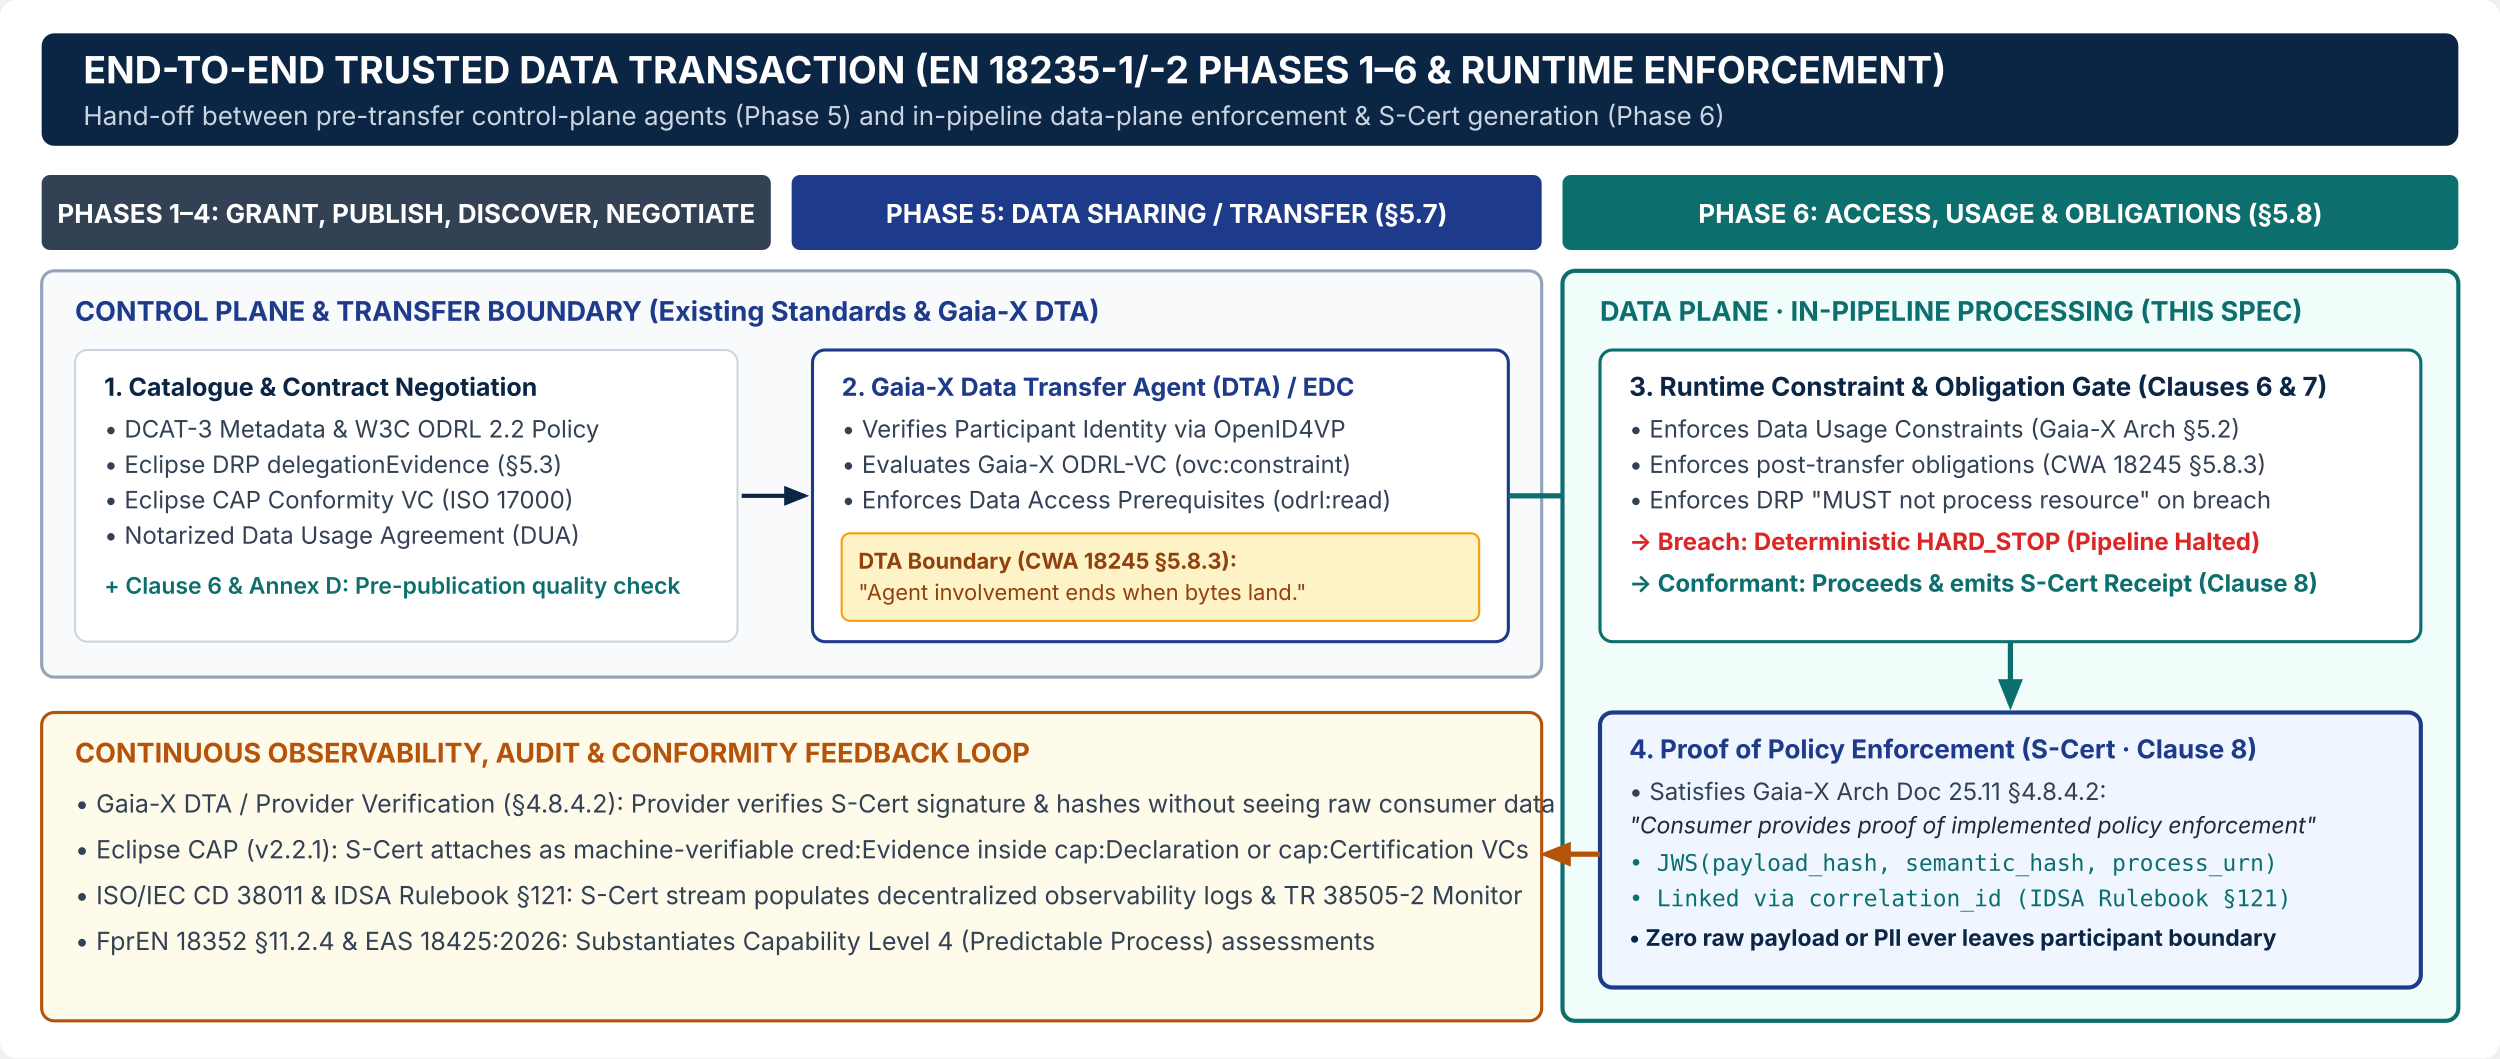
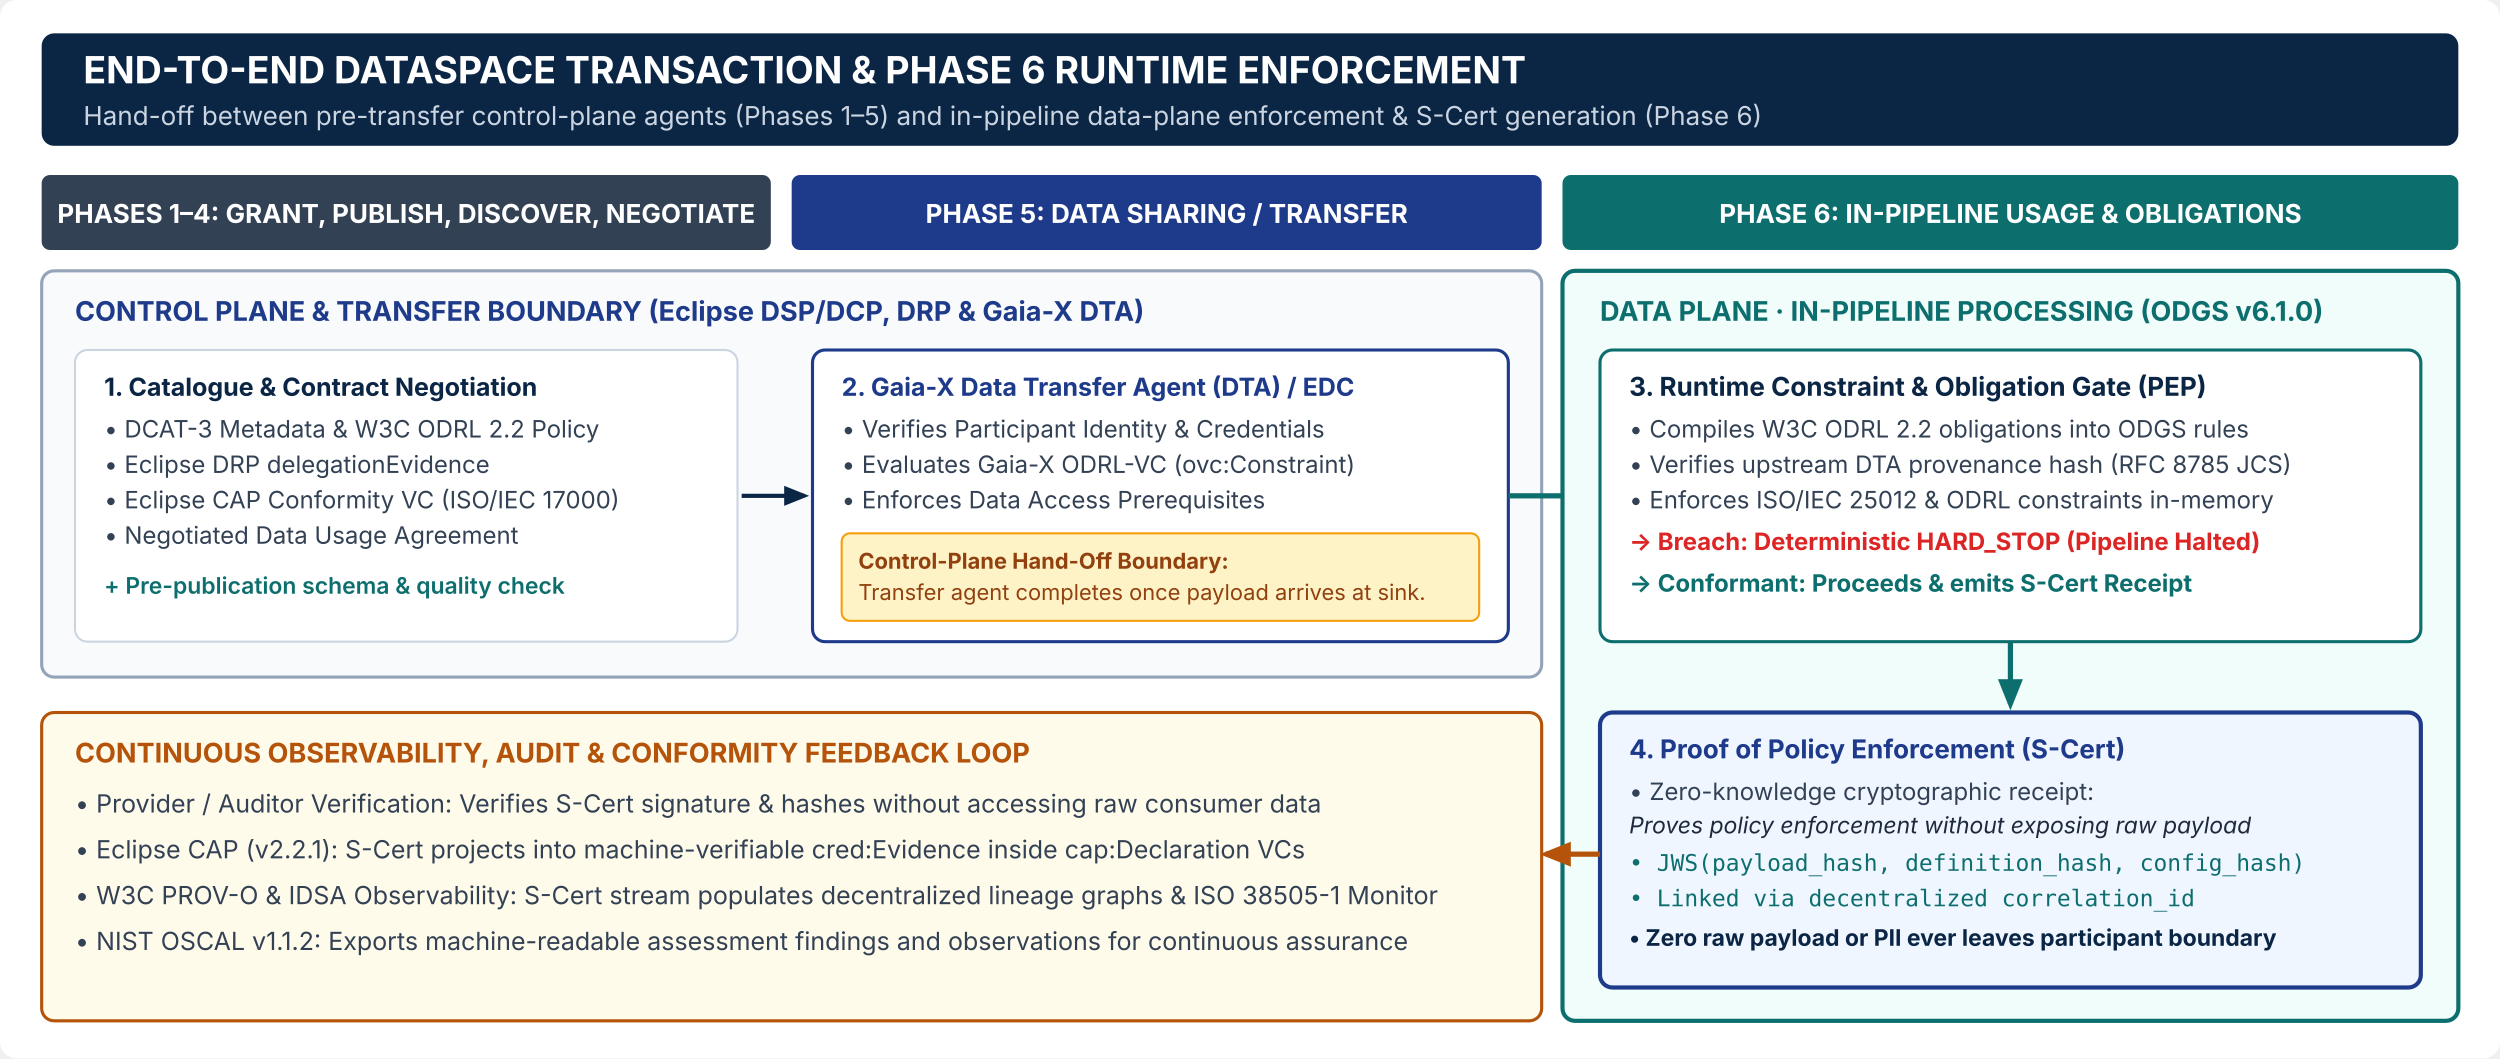
<svg xmlns="http://www.w3.org/2000/svg" width="1200" height="508" viewBox="0 0 1200 508">
  <defs>
    <style>
      text { font-family: 'Inter', -apple-system, BlinkMacSystemFont, 'Segoe UI', Roboto, Helvetica, Arial, sans-serif; }
      .mono { font-family: 'JetBrains Mono', 'SFMono-Regular', Consolas, monospace; }
    </style>
    <marker id="arrowNavy" viewBox="0 0 10 10" refX="8" refY="5" markerWidth="6" markerHeight="6" orient="auto-start-reverse">
      <path d="M 0 1 L 10 5 L 0 9 z" fill="#0B2545" />
    </marker>
    <marker id="arrowTeal" viewBox="0 0 10 10" refX="8" refY="5" markerWidth="6" markerHeight="6" orient="auto-start-reverse">
      <path d="M 0 1 L 10 5 L 0 9 z" fill="#0D6E6E" />
    </marker>
    <marker id="arrowAmber" viewBox="0 0 10 10" refX="8" refY="5" markerWidth="6" markerHeight="6" orient="auto-start-reverse">
      <path d="M 0 1 L 10 5 L 0 9 z" fill="#B45309" />
    </marker>
  </defs>
  <rect width="100%" height="100%" fill="#FFFFFF" rx="8" />
  <rect x="20" y="16" width="1160" height="54" rx="6" fill="#0B2545" />
-   <text x="40" y="40" font-size="18" font-weight="700" fill="#FFFFFF">END-TO-END TRUSTED DATA TRANSACTION (EN 18235-1/-2 PHASES 1–6 &amp; RUNTIME ENFORCEMENT)</text>
-   <text x="40" y="60" font-size="12.5" fill="#CBD5E1">Hand-off between pre-transfer control-plane agents (Phase 5) and in-pipeline data-plane enforcement &amp; S-Cert generation (Phase 6)</text>
+   <text x="40" y="40" font-size="18" font-weight="700" fill="#FFFFFF">END-TO-END DATASPACE TRANSACTION &amp; PHASE 6 RUNTIME ENFORCEMENT</text>
+   <text x="40" y="60" font-size="12.5" fill="#CBD5E1">Hand-off between pre-transfer control-plane agents (Phases 1–5) and in-pipeline data-plane enforcement &amp; S-Cert generation (Phase 6)</text>
  <rect x="20" y="84" width="350" height="36" rx="4" fill="#334155" />
  <text x="195" y="107" font-size="12.5" font-weight="700" fill="#FFFFFF" text-anchor="middle">PHASES 1–4: GRANT, PUBLISH, DISCOVER, NEGOTIATE</text>
  <rect x="380" y="84" width="360" height="36" rx="4" fill="#1E3A8A" />
-   <text x="560" y="107" font-size="12.5" font-weight="700" fill="#FFFFFF" text-anchor="middle">PHASE 5: DATA SHARING / TRANSFER (§5.7)</text>
+   <text x="560" y="107" font-size="12.5" font-weight="700" fill="#FFFFFF" text-anchor="middle">PHASE 5: DATA SHARING / TRANSFER</text>
  <rect x="750" y="84" width="430" height="36" rx="4" fill="#0D6E6E" />
-   <text x="965" y="107" font-size="12.5" font-weight="700" fill="#FFFFFF" text-anchor="middle">PHASE 6: ACCESS, USAGE &amp; OBLIGATIONS (§5.8)</text>
+   <text x="965" y="107" font-size="12.5" font-weight="700" fill="#FFFFFF" text-anchor="middle">PHASE 6: IN-PIPELINE USAGE &amp; OBLIGATIONS</text>
  <rect x="20" y="130" width="720" height="195" rx="6" fill="#F8FAFC" stroke="#94A3B8" stroke-width="1.5" />
-   <text x="36" y="154" font-size="13" font-weight="700" fill="#1E3A8A">CONTROL PLANE &amp; TRANSFER BOUNDARY (Existing Standards &amp; Gaia-X DTA)</text>
+   <text x="36" y="154" font-size="13" font-weight="700" fill="#1E3A8A">CONTROL PLANE &amp; TRANSFER BOUNDARY (Eclipse DSP/DCP, DRP &amp; Gaia-X DTA)</text>
  <rect x="36" y="168" width="318" height="140" rx="6" fill="#FFFFFF" stroke="#CBD5E1" />
  <text x="50" y="190" font-size="12" font-weight="700" fill="#0B2545">1. Catalogue &amp; Contract Negotiation</text>
  <text x="50" y="210" font-size="11.5" fill="#334155">• DCAT-3 Metadata &amp; W3C ODRL 2.2 Policy</text>
-   <text x="50" y="227" font-size="11.5" fill="#334155">• Eclipse DRP delegationEvidence (§5.3)</text>
-   <text x="50" y="244" font-size="11.5" fill="#334155">• Eclipse CAP Conformity VC (ISO 17000)</text>
-   <text x="50" y="261" font-size="11.5" fill="#334155">• Notarized Data Usage Agreement (DUA)</text>
-   <text x="50" y="285" font-size="11" font-weight="600" fill="#0D6E6E">+ Clause 6 &amp; Annex D: Pre-publication quality check</text>
+   <text x="50" y="227" font-size="11.5" fill="#334155">• Eclipse DRP delegationEvidence</text>
+   <text x="50" y="244" font-size="11.5" fill="#334155">• Eclipse CAP Conformity VC (ISO/IEC 17000)</text>
+   <text x="50" y="261" font-size="11.5" fill="#334155">• Negotiated Data Usage Agreement</text>
+   <text x="50" y="285" font-size="11" font-weight="600" fill="#0D6E6E">+ Pre-publication schema &amp; quality check</text>
  <path d="M 356 238 L 386 238" stroke="#0B2545" stroke-width="2" marker-end="url(#arrowNavy)" />
  <rect x="390" y="168" width="334" height="140" rx="6" fill="#FFFFFF" stroke="#1E3A8A" stroke-width="1.5" />
  <text x="404" y="190" font-size="12" font-weight="700" fill="#1E3A8A">2. Gaia-X Data Transfer Agent (DTA) / EDC</text>
-   <text x="404" y="210" font-size="11.5" fill="#334155">• Verifies Participant Identity via OpenID4VP</text>
-   <text x="404" y="227" font-size="11.5" fill="#334155">• Evaluates Gaia-X ODRL-VC (ovc:constraint)</text>
-   <text x="404" y="244" font-size="11.5" fill="#334155">• Enforces Data Access Prerequisites (odrl:read)</text>
+   <text x="404" y="210" font-size="11.5" fill="#334155">• Verifies Participant Identity &amp; Credentials</text>
+   <text x="404" y="227" font-size="11.5" fill="#334155">• Evaluates Gaia-X ODRL-VC (ovc:Constraint)</text>
+   <text x="404" y="244" font-size="11.5" fill="#334155">• Enforces Data Access Prerequisites</text>
  <rect x="404" y="256" width="306" height="42" rx="4" fill="#FEF3C7" stroke="#F59E0B" />
-   <text x="412" y="273" font-size="10.5" font-weight="700" fill="#92400E">DTA Boundary (CWA 18245 §5.8.3):</text>
-   <text x="412" y="288" font-size="10.5" fill="#92400E">"Agent involvement ends when bytes land."</text>
+   <text x="412" y="273" font-size="10.5" font-weight="700" fill="#92400E">Control-Plane Hand-Off Boundary:</text>
+   <text x="412" y="288" font-size="10.5" fill="#92400E">Transfer agent completes once payload arrives at sink.</text>
  <path d="M 724 238 L 766 238" stroke="#0D6E6E" stroke-width="2.5" marker-end="url(#arrowTeal)" />
  <rect x="750" y="130" width="430" height="360" rx="6" fill="#F0FDFA" stroke="#0D6E6E" stroke-width="2" />
-   <text x="768" y="154" font-size="13" font-weight="700" fill="#0D6E6E">DATA PLANE · IN-PIPELINE PROCESSING (THIS SPEC)</text>
+   <text x="768" y="154" font-size="13" font-weight="700" fill="#0D6E6E">DATA PLANE · IN-PIPELINE PROCESSING (ODGS v6.1.0)</text>
  <rect x="768" y="168" width="394" height="140" rx="6" fill="#FFFFFF" stroke="#0D6E6E" stroke-width="1.5" />
-   <text x="782" y="190" font-size="12.5" font-weight="700" fill="#0B2545">3. Runtime Constraint &amp; Obligation Gate (Clauses 6 &amp; 7)</text>
-   <text x="782" y="210" font-size="11.5" fill="#334155">• Enforces Data Usage Constraints (Gaia-X Arch §5.2)</text>
-   <text x="782" y="227" font-size="11.5" fill="#334155">• Enforces post-transfer obligations (CWA 18245 §5.8.3)</text>
-   <text x="782" y="244" font-size="11.5" fill="#334155">• Enforces DRP "MUST not process resource" on breach</text>
+   <text x="782" y="190" font-size="12.5" font-weight="700" fill="#0B2545">3. Runtime Constraint &amp; Obligation Gate (PEP)</text>
+   <text x="782" y="210" font-size="11.5" fill="#334155">• Compiles W3C ODRL 2.2 obligations into ODGS rules</text>
+   <text x="782" y="227" font-size="11.5" fill="#334155">• Verifies upstream DTA provenance hash (RFC 8785 JCS)</text>
+   <text x="782" y="244" font-size="11.5" fill="#334155">• Enforces ISO/IEC 25012 &amp; ODRL constraints in-memory</text>
  <text x="782" y="264" font-size="11.5" font-weight="700" fill="#DC2626">→ Breach: Deterministic HARD_STOP (Pipeline Halted)</text>
-   <text x="782" y="284" font-size="11.5" font-weight="700" fill="#0D6E6E">→ Conformant: Proceeds &amp; emits S-Cert Receipt (Clause 8)</text>
+   <text x="782" y="284" font-size="11.5" font-weight="700" fill="#0D6E6E">→ Conformant: Proceeds &amp; emits S-Cert Receipt</text>
  <path d="M 965 308 L 965 338" stroke="#0D6E6E" stroke-width="2.5" marker-end="url(#arrowTeal)" />
  <rect x="768" y="342" width="394" height="132" rx="6" fill="#EFF6FF" stroke="#1E3A8A" stroke-width="2" />
-   <text x="782" y="364" font-size="12.5" font-weight="700" fill="#1E3A8A">4. Proof of Policy Enforcement (S-Cert · Clause 8)</text>
-   <text x="782" y="384" font-size="11.5" fill="#334155">• Satisfies Gaia-X Arch Doc 25.11 §4.8.4.2:</text>
-   <text x="782" y="400" font-size="11" font-style="italic" fill="#1E293B">  "Consumer provides proof of implemented policy enforcement"</text>
-   <text x="782" y="418" font-size="11" class="mono" fill="#0D6E6E">• JWS(payload_hash, semantic_hash, process_urn)</text>
-   <text x="782" y="435" font-size="11" class="mono" fill="#0D6E6E">• Linked via correlation_id (IDSA Rulebook §121)</text>
+   <text x="782" y="364" font-size="12.5" font-weight="700" fill="#1E3A8A">4. Proof of Policy Enforcement (S-Cert)</text>
+   <text x="782" y="384" font-size="11.5" fill="#334155">• Zero-knowledge cryptographic receipt:</text>
+   <text x="782" y="400" font-size="11" font-style="italic" fill="#1E293B">  Proves policy enforcement without exposing raw payload</text>
+   <text x="782" y="418" font-size="11" class="mono" fill="#0D6E6E">• JWS(payload_hash, definition_hash, config_hash)</text>
+   <text x="782" y="435" font-size="11" class="mono" fill="#0D6E6E">• Linked via decentralized correlation_id</text>
  <text x="782" y="454" font-size="11" font-weight="700" fill="#0B2545">• Zero raw payload or PII ever leaves participant boundary</text>
  <rect x="20" y="342" width="720" height="148" rx="6" fill="#FFFBEB" stroke="#B45309" stroke-width="1.5" />
  <text x="36" y="366" font-size="13" font-weight="700" fill="#B45309">CONTINUOUS OBSERVABILITY, AUDIT &amp; CONFORMITY FEEDBACK LOOP</text>
-   <text x="36" y="390" font-size="12" fill="#334155">• Gaia-X DTA / Provider Verification (§4.8.4.2): Provider verifies S-Cert signature &amp; hashes without seeing raw consumer data</text>
-   <text x="36" y="412" font-size="12" fill="#334155">• Eclipse CAP (v2.2.1): S-Cert attaches as machine-verifiable cred:Evidence inside cap:Declaration or cap:Certification VCs</text>
-   <text x="36" y="434" font-size="12" fill="#334155">• ISO/IEC CD 38011 &amp; IDSA Rulebook §121: S-Cert stream populates decentralized observability logs &amp; TR 38505-2 Monitor</text>
-   <text x="36" y="456" font-size="12" fill="#334155">• FprEN 18352 §11.2.4 &amp; EAS 18425:2026: Substantiates Capability Level 4 (Predictable Process) assessments</text>
+   <text x="36" y="390" font-size="12" fill="#334155">• Provider / Auditor Verification: Verifies S-Cert signature &amp; hashes without accessing raw consumer data</text>
+   <text x="36" y="412" font-size="12" fill="#334155">• Eclipse CAP (v2.2.1): S-Cert projects into machine-verifiable cred:Evidence inside cap:Declaration VCs</text>
+   <text x="36" y="434" font-size="12" fill="#334155">• W3C PROV-O &amp; IDSA Observability: S-Cert stream populates decentralized lineage graphs &amp; ISO 38505-1 Monitor</text>
+   <text x="36" y="456" font-size="12" fill="#334155">• NIST OSCAL v1.1.2: Exports machine-readable assessment findings and observations for continuous assurance</text>
  <path d="M 768 410 L 742 410" stroke="#B45309" stroke-width="2.5" marker-end="url(#arrowAmber)" />
</svg>
